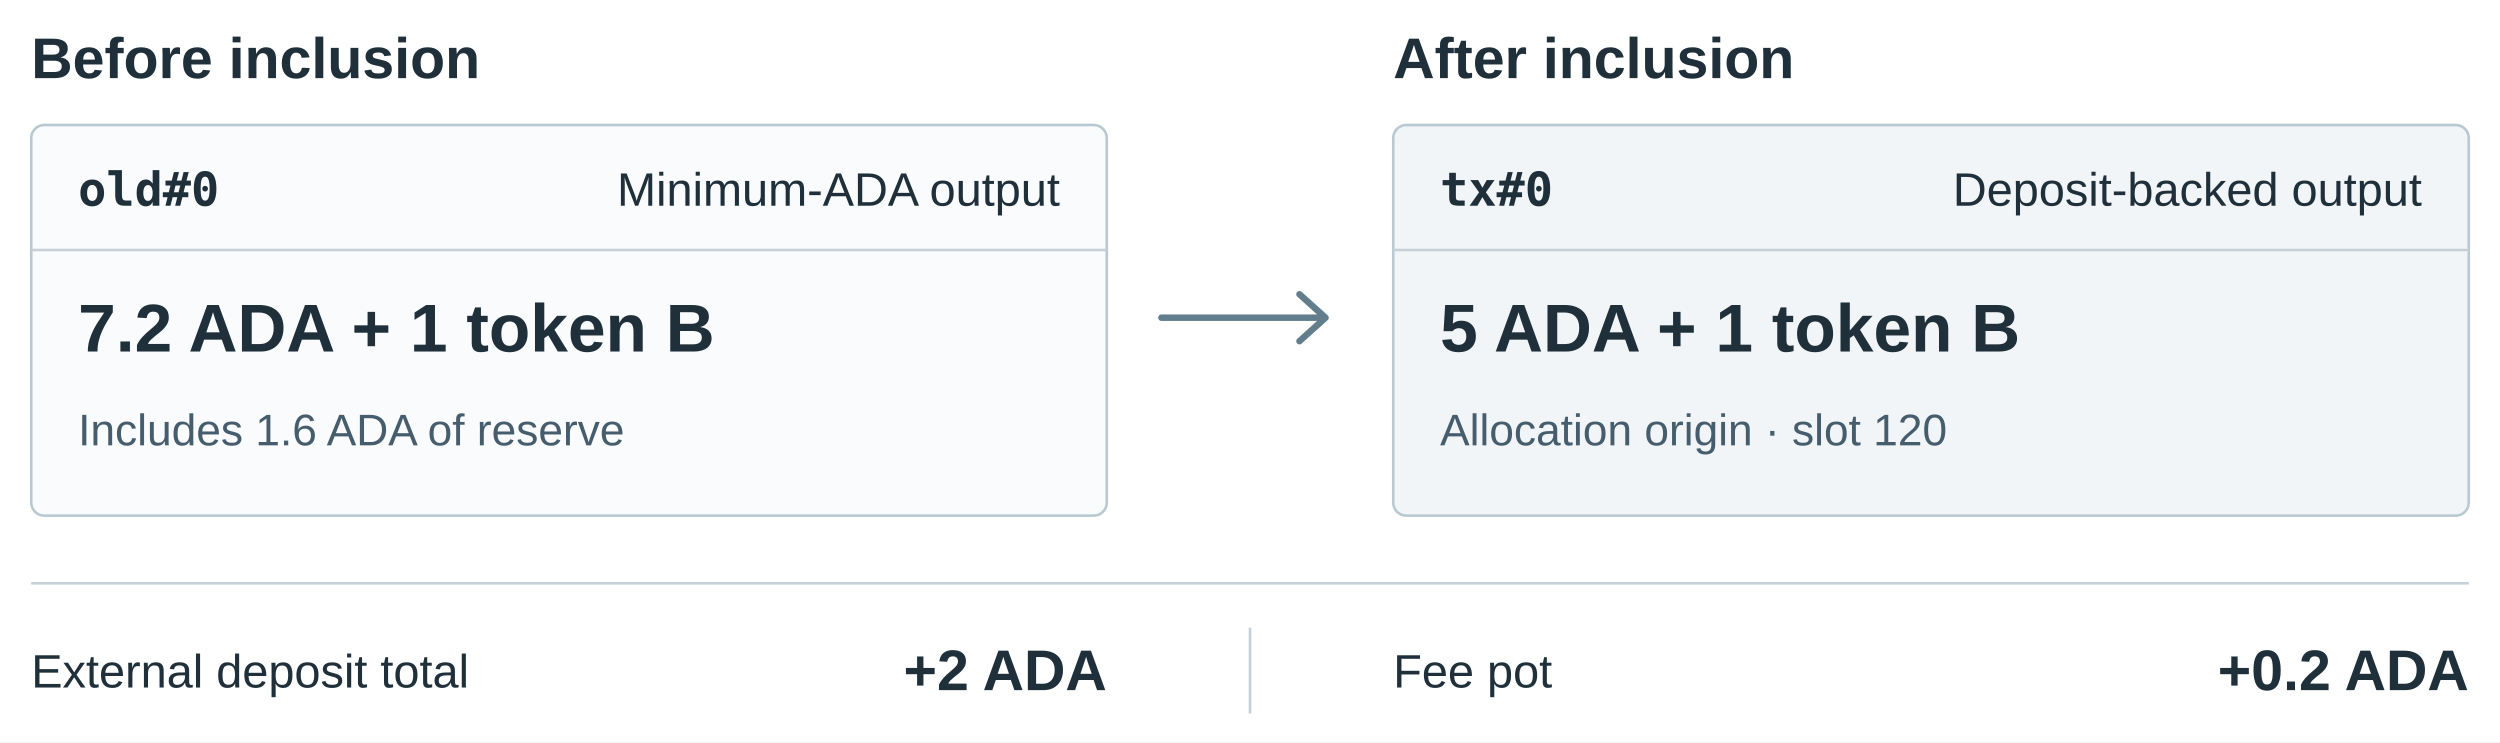
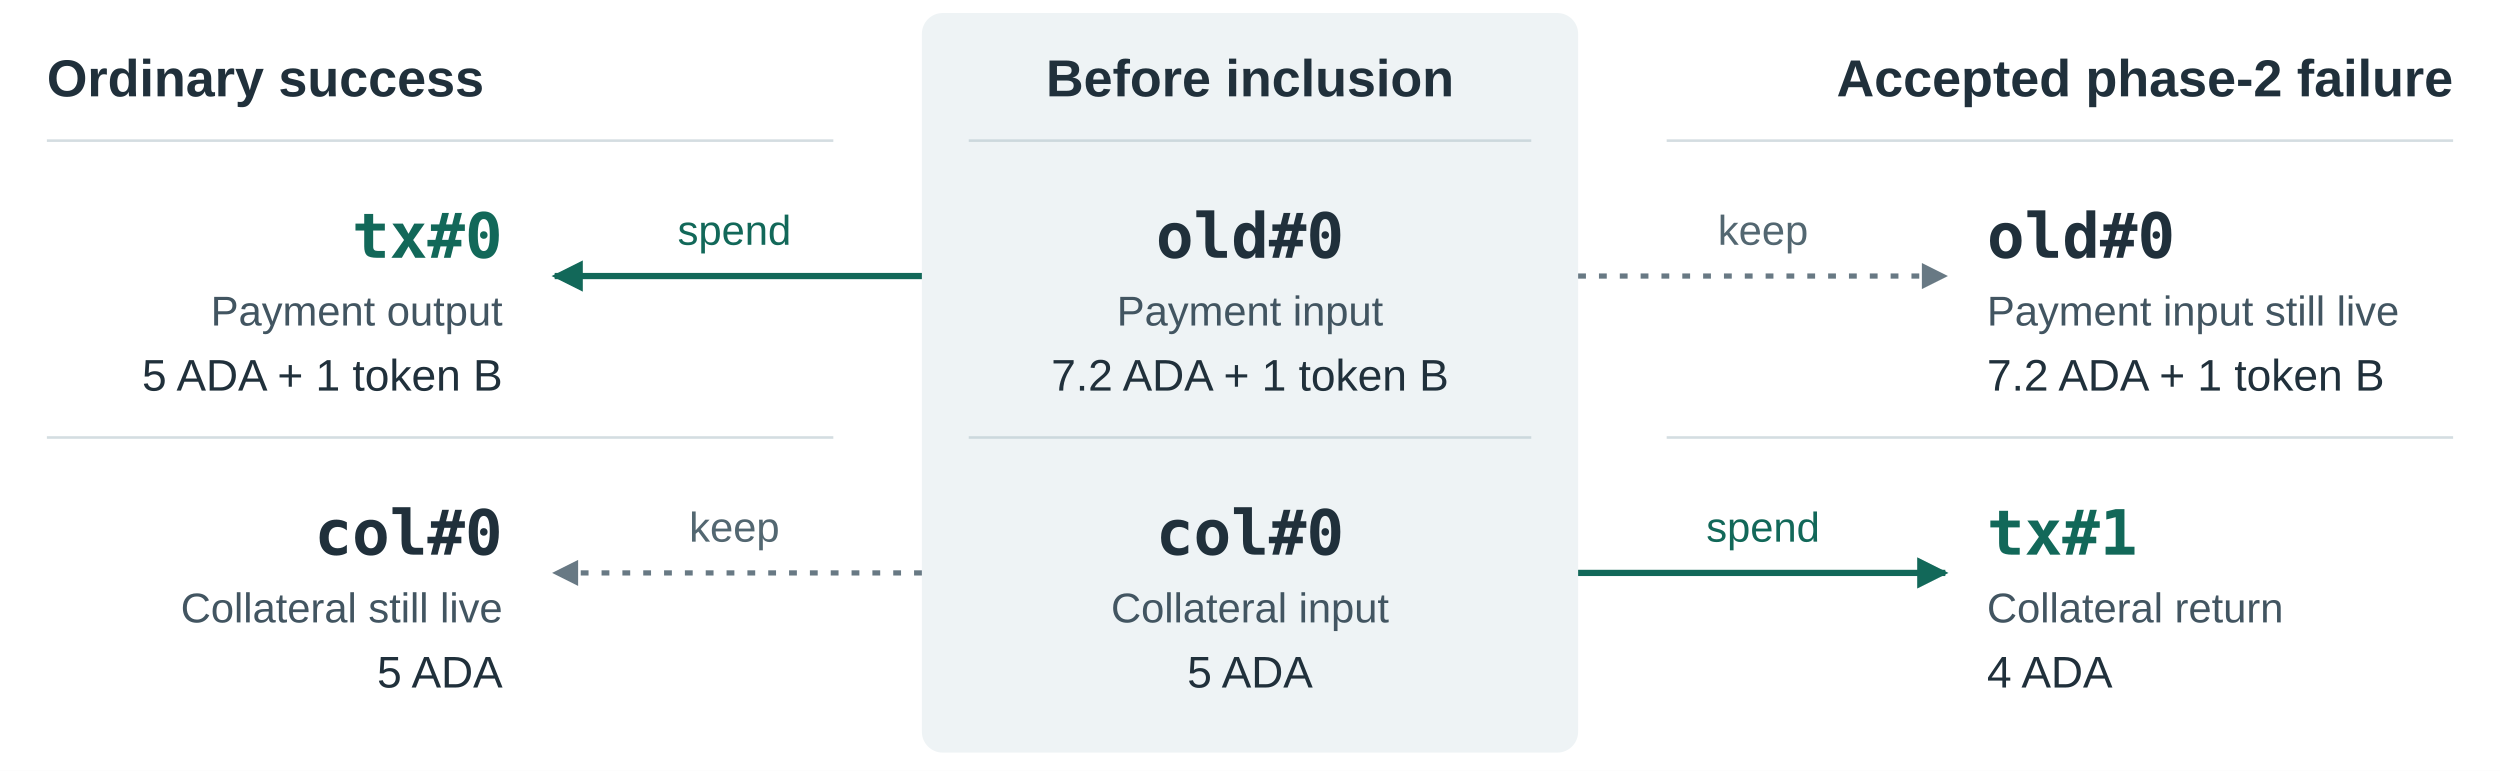
- <svg xmlns="http://www.w3.org/2000/svg" width="960" height="285" viewBox="0 0 960 285" role="img" aria-labelledby="title desc">
+ <svg xmlns="http://www.w3.org/2000/svg" width="960" height="296" viewBox="0 0 960 296" role="img" aria-labelledby="title desc">
+   <defs>
+     <marker id="replace" viewBox="0 0 10 10" markerWidth="5" markerHeight="5" refX="9" refY="5" orient="auto-start-reverse">
+       <path d="M0 0l10 5-10 5z" fill="#126859" />
+     </marker>
+     <marker id="keep" viewBox="0 0 10 10" markerWidth="5" markerHeight="5" refX="9" refY="5" orient="auto-start-reverse">
+       <path d="M0 0l10 5-10 5z" fill="#687984" />
+     </marker>
+   </defs>
  <style>
    text { font-family: Barlow, "Helvetica Neue", Arial, sans-serif; fill: #20303b; }
-     .heading { font-size: 22px; font-weight: 600; }
-     .reference { font-family: "SFMono-Regular", Consolas, monospace; font-size: 18px; font-weight: 600; }
-     .body { font-size: 18px; }
-     .amount { font-size: 26px; font-weight: 600; }
-     .detail { font-size: 17px; fill: #465d6d; }
-     .credit { font-size: 22px; font-weight: 600; }
-     .rule { stroke: #c6d1d7; }
+     .head { font-size: 20px; font-weight: 600; }
+     .ref { font: 600 24px "SFMono-Regular", Consolas, monospace; }
+     .role { font-size: 16px; fill: #425561; }
+     .value { font-size: 17px; }
+     .new { fill: #126859; }
+     .action { font-size: 16px; font-weight: 500; text-anchor: middle; }
+     .stays { fill: #536771; }
+     .spent-line { stroke: #126859; stroke-width: 2.4; marker-end: url(#replace); }
+     .kept-line { stroke: #687984; stroke-width: 2; stroke-dasharray: 3 5; marker-end: url(#keep); }
  </style>
-   <rect width="960" height="285" fill="white" />
-   <g transform="translate(12 0)">
-     <text class="heading" y="30">Before inclusion</text>
-     <rect y="48" width="413" height="150" rx="5" fill="#fafbfc" stroke="#b9c9d1" />
-     <text class="reference" x="18" y="79">old#0</text>
-     <text class="body" x="395" y="79" text-anchor="end">Minimum-ADA output</text>
-     <path class="rule" d="M0 96h413" />
-     <text class="amount" x="18" y="135">7.2 ADA + 1 token B</text>
-     <text class="detail" x="18" y="171">Includes 1.6 ADA of reserve</text>
+   <rect width="960" height="296" fill="white" />
+   <rect x="354" y="5" width="252" height="284" rx="8" fill="#eef3f5" />
+   <path d="M18 54h302m320 0h302M18 168h302m320 0h302" stroke="#d4dde1" fill="none" />
+   <path d="M372 54h216m-216 114h216" stroke="#ccd8dd" fill="none" />
+   <text class="head" x="18" y="37">Ordinary success</text>
+   <text class="head" x="480" y="37" text-anchor="middle">Before inclusion</text>
+   <text class="head" x="942" y="37" text-anchor="end">Accepted phase-2 failure</text>
+   <g text-anchor="middle">
+     <text class="ref" x="480" y="99">old#0</text>
+     <text class="role" x="480" y="125">Payment input</text>
+     <text class="value" x="480" y="150">7.2 ADA + 1 token B</text>
+     <text class="ref" x="480" y="213">col#0</text>
+     <text class="role" x="480" y="239">Collateral input</text>
+     <text class="value" x="480" y="264">5 ADA</text>
  </g>
-   <path d="M446 122h63m-10-9 10 9-10 9" fill="none" stroke="#627e8d" stroke-width="2.5" stroke-linecap="round" stroke-linejoin="round" />
-   <g transform="translate(535 0)">
-     <text class="heading" y="30">After inclusion</text>
-     <rect y="48" width="413" height="150" rx="5" fill="#f2f5f7" stroke="#b9c9d1" />
-     <text class="reference" x="18" y="79">tx#0</text>
-     <text class="body" x="395" y="79" text-anchor="end">Deposit-backed output</text>
-     <path class="rule" d="M0 96h413" />
-     <text class="amount" x="18" y="135">5 ADA + 1 token B</text>
-     <text class="detail" x="18" y="171">Allocation origin · slot 120</text>
-   </g>
-   <path class="rule" d="M12 224h936m-468 17v33" />
-   <text class="body" x="12" y="264">External deposit total</text>
-   <text class="credit" x="425" y="265" text-anchor="end">+2 ADA</text>
-   <text class="body" x="535" y="264">Fee pot</text>
-   <text class="credit" x="948" y="265" text-anchor="end">+0.2 ADA</text>
+   <path class="spent-line" d="M354 106H213" />
+   <text class="action new" x="282" y="94">spend</text>
+   <text class="ref new" x="193" y="99" text-anchor="end">tx#0</text>
+   <text class="role" x="193" y="125" text-anchor="end">Payment output</text>
+   <text class="value" x="193" y="150" text-anchor="end">5 ADA + 1 token B</text>
+   <path class="kept-line" d="M354 220H213" />
+   <text class="action stays" x="282" y="208">keep</text>
+   <text class="ref" x="193" y="213" text-anchor="end">col#0</text>
+   <text class="role" x="193" y="239" text-anchor="end">Collateral still live</text>
+   <text class="value" x="193" y="264" text-anchor="end">5 ADA</text>
+   <path class="kept-line" d="M606 106H747" />
+   <text class="action stays" x="677" y="94">keep</text>
+   <text class="ref" x="763" y="99">old#0</text>
+   <text class="role" x="763" y="125">Payment input still live</text>
+   <text class="value" x="763" y="150">7.2 ADA + 1 token B</text>
+   <path class="spent-line" d="M606 220H747" />
+   <text class="action new" x="677" y="208">spend</text>
+   <text class="ref new" x="763" y="213">tx#1</text>
+   <text class="role" x="763" y="239">Collateral return</text>
+   <text class="value" x="763" y="264">4 ADA</text>
</svg>
